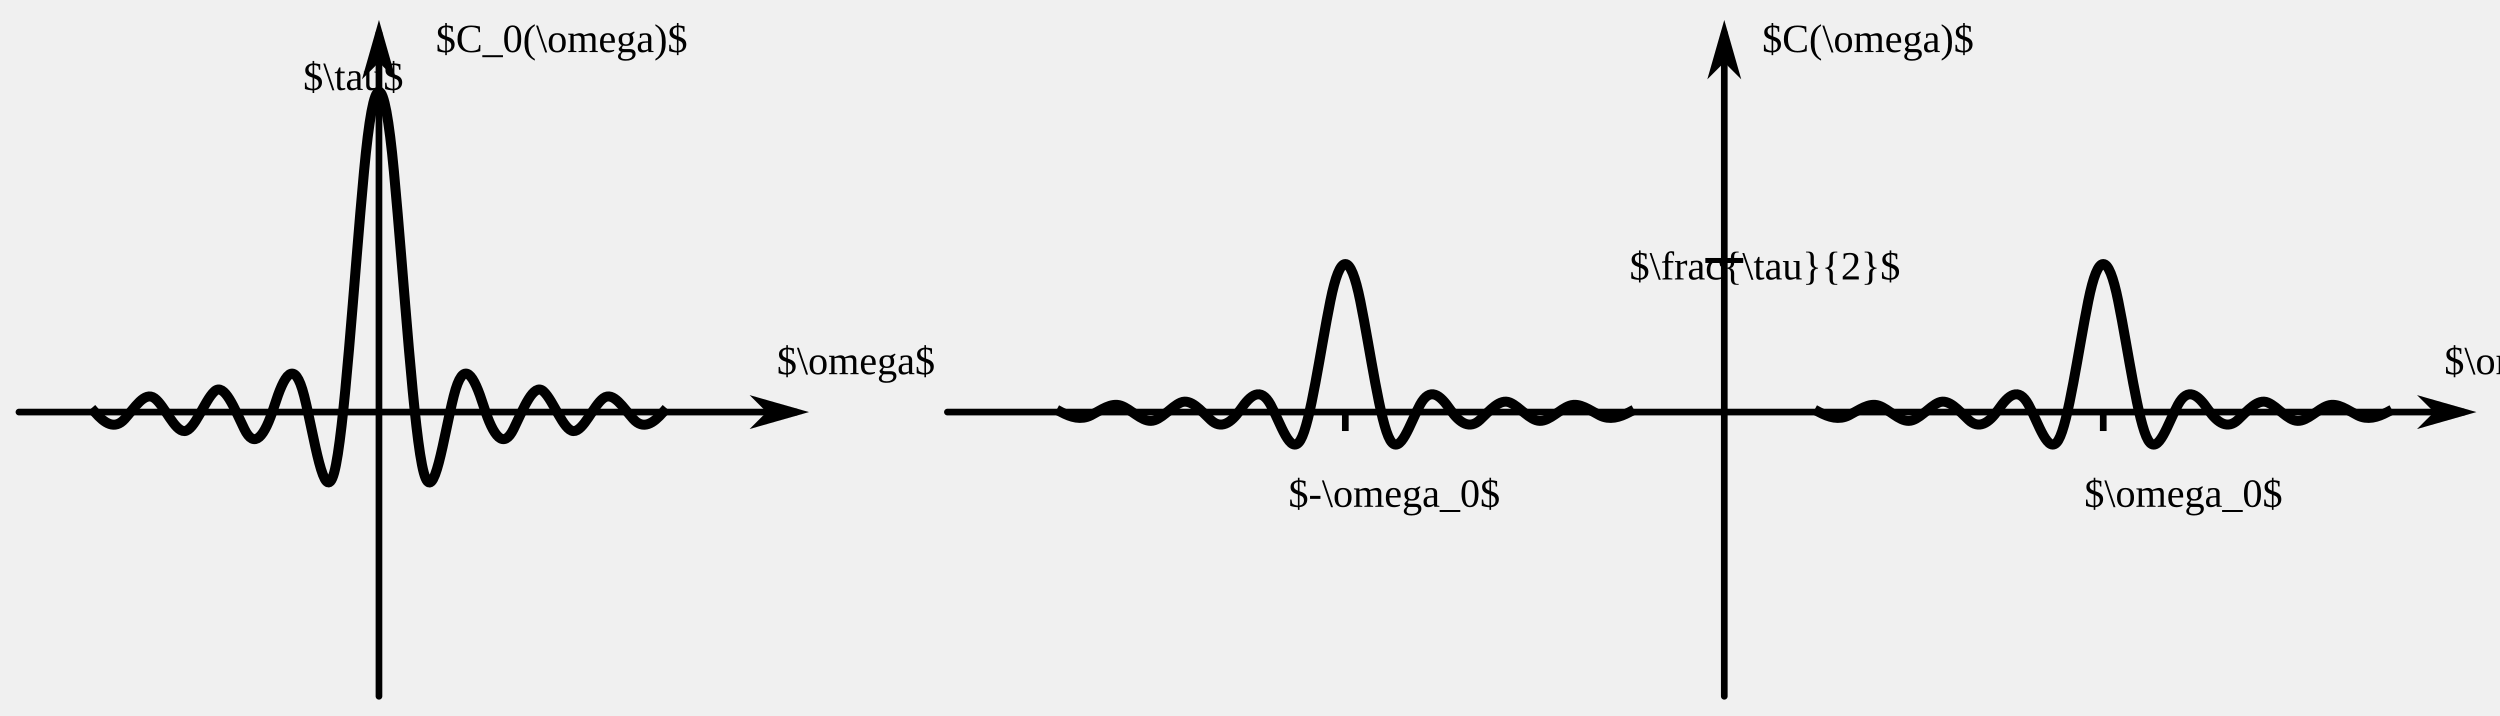
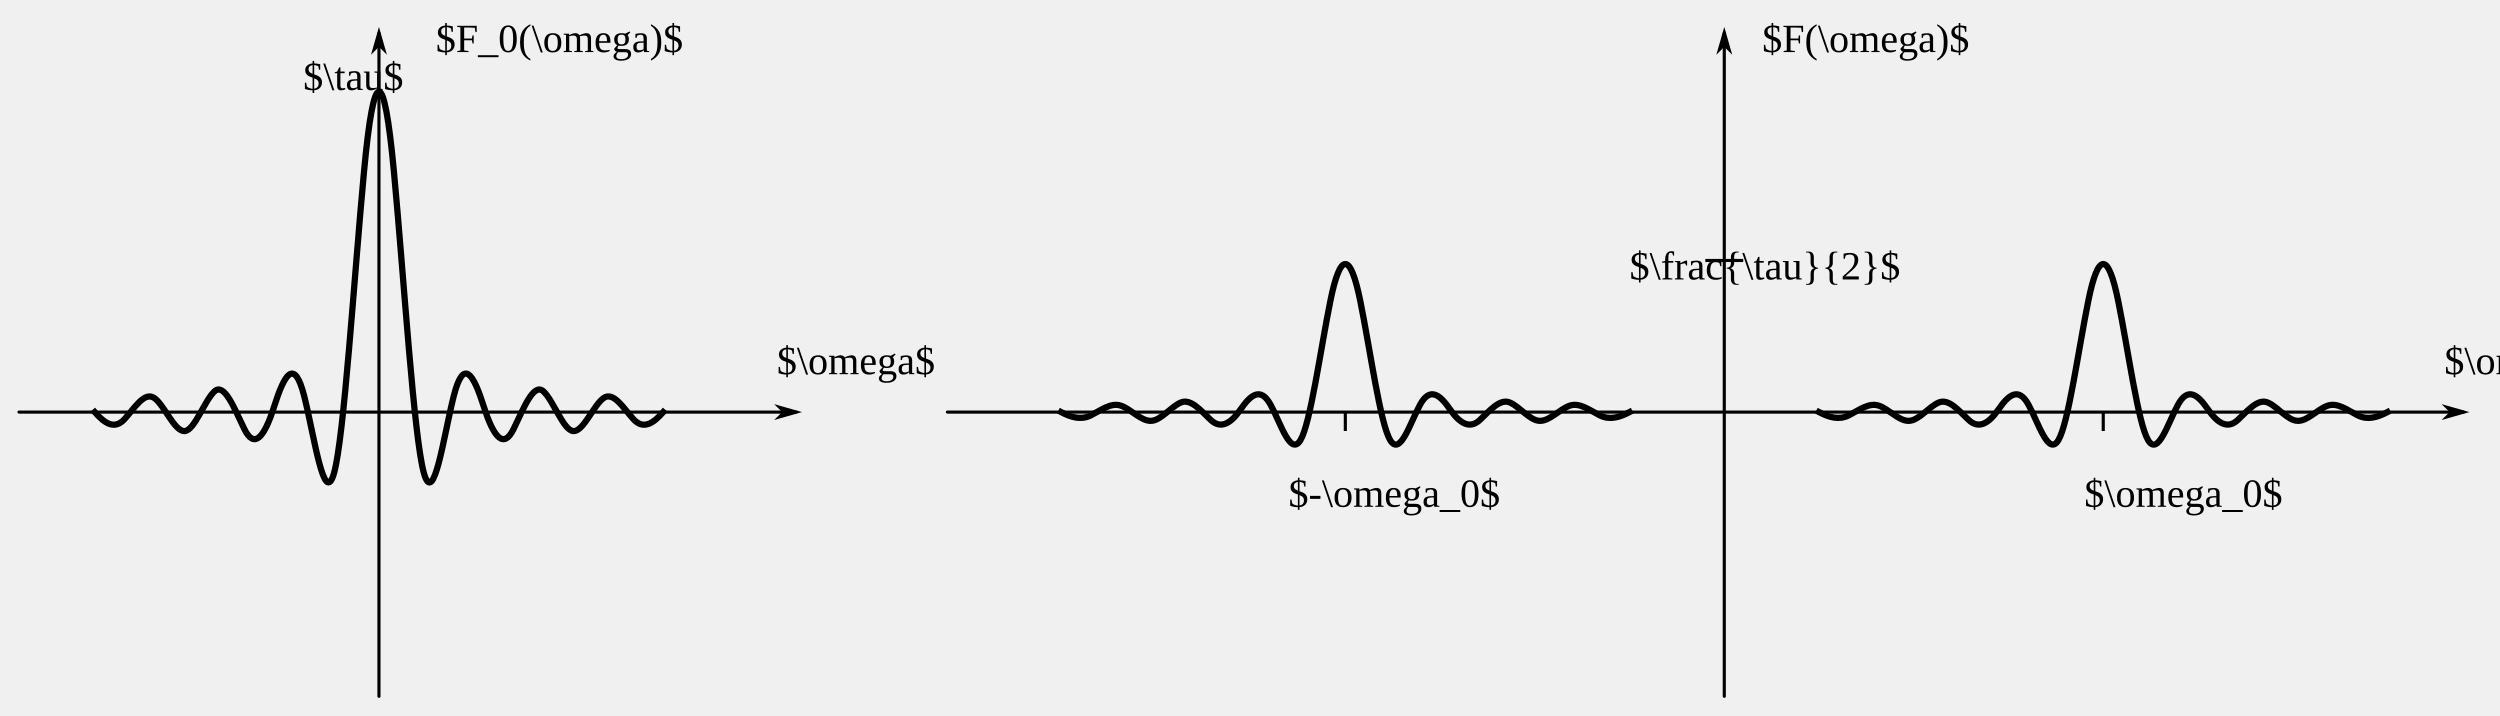
<svg xmlns="http://www.w3.org/2000/svg" viewBox="0 0 498.667 142.667" height="142.667" width="498.667" xml:space="preserve" id="svg2" version="1.1">
  <defs id="defs6">
    <marker style="overflow:visible" id="marker5037" refX="0" refY="0" orient="auto">
      <path transform="matrix(-0.4,0,0,-0.4,-4,0)" style="fill:#000000;fill-opacity:1;fill-rule:evenodd;stroke:#000000;stroke-width:1pt;stroke-opacity:1" d="M 0,0 5,-5 -12.5,0 5,5 Z" id="path5035" />
    </marker>
    <marker orient="auto" refY="0.0" refX="0.0" id="Arrow1Mend" style="overflow:visible;">
      <path id="path4375" d="M 0.0,0.0 L 5.0,-5.0 L -12.5,0.0 L 5.0,5.0 L 0.0,0.0 z " style="fill-rule:evenodd;stroke:#000000;stroke-width:1pt;stroke-opacity:1;fill:#000000;fill-opacity:1" transform="scale(0.4) rotate(180) translate(10,0)" />
    </marker>
    <marker orient="auto" refY="0" refX="0" id="Arrow1Mend-0" style="overflow:visible">
      <path id="path4375-7" d="M 0,0 5,-5 -12.5,0 5,5 Z" style="fill:#000000;fill-opacity:1;fill-rule:evenodd;stroke:#000000;stroke-width:1pt;stroke-opacity:1" transform="matrix(-0.4,0,0,-0.4,-4,0)" />
    </marker>
    <marker style="overflow:visible" id="marker5037-0" refX="0" refY="0" orient="auto">
      <path transform="matrix(-0.4,0,0,-0.4,-4,0)" style="fill:#000000;fill-opacity:1;fill-rule:evenodd;stroke:#000000;stroke-width:1pt;stroke-opacity:1" d="M 0,0 5,-5 -12.5,0 5,5 Z" id="path5035-3" />
    </marker>
  </defs>
  <g transform="matrix(1.333333,0,0,-1.333333,0,142.6667)" id="g10">
    <g transform="scale(0.1)" id="g12">
-       <path id="path428" style="fill:none;stroke:#000000;stroke-width:10;stroke-linecap:round;stroke-linejoin:round;stroke-miterlimit:10;stroke-dasharray:none;stroke-opacity:1;marker-end:url(#marker5037)" d="M 28.346,453.543 H 1190.551" />
-       <path id="path430" style="fill:none;stroke:#000000;stroke-width:10;stroke-linecap:round;stroke-linejoin:round;stroke-miterlimit:10;stroke-dasharray:none;stroke-opacity:1;marker-end:url(#Arrow1Mend)" d="m 1417.32,453.543 h 2267.72" />
-       <path id="path460" style="fill:none;stroke:#000000;stroke-width:10;stroke-linecap:butt;stroke-linejoin:miter;stroke-miterlimit:4;stroke-dasharray:none;stroke-opacity:1" d="M 2012.599,453.543 V 425.197" />
-       <path id="path4125" title="sin(x)/x" d="m 2721.26,453.543 c 14.919,-7.958 29.838,-12.426 44.758,-4.8 14.919,7.626 29.838,19.443 44.758,14.368 14.919,-5.075 29.838,-22.981 44.758,-22.71 14.919,0.271 29.838,21.014 44.758,27.415 14.919,6.401 29.838,-11.839 44.758,-25.972 14.919,-14.133 29.838,-5.954 44.758,15.731 14.919,21.685 29.838,34.192 44.758,7.102 14.919,-27.09 29.838,-77.899 44.758,-53.176 14.919,24.722 29.838,134.506 44.758,208.234 14.919,73.727 29.838,73.634 44.758,0 14.919,-73.634 29.838,-183.38 44.758,-208.234 14.919,-24.853 29.838,26.039 44.758,53.176 14.919,27.137 29.838,14.586 44.758,-7.102 14.919,-21.688 29.838,-29.843 44.758,-15.731 14.919,14.112 29.838,32.343 44.758,25.972 14.919,-6.37 29.838,-27.113 44.758,-27.415 14.919,-0.302 29.838,17.611 44.758,22.71 14.919,5.099 29.838,-6.728 44.758,-14.368 14.919,-7.639 29.838,-3.158 44.758,4.8" style="opacity:1;fill:none;fill-opacity:1;stroke:#000000;stroke-width:15;stroke-linecap:square;stroke-linejoin:miter;stroke-miterlimit:10;stroke-dasharray:none;stroke-opacity:1;paint-order:markers stroke fill" />
-       <path id="path430-4" style="fill:none;stroke:#000000;stroke-width:10;stroke-linecap:round;stroke-linejoin:round;stroke-miterlimit:10;stroke-dasharray:none;stroke-opacity:1;marker-end:url(#Arrow1Mend-0)" d="M 2579.528,28.346 V 1020.472" />
-       <path id="path4125-7" title="sin(x)/x" d="m 1587.402,453.543 c 14.919,-7.958 29.838,-12.426 44.758,-4.8 14.919,7.626 29.838,19.443 44.758,14.368 14.919,-5.075 29.838,-22.981 44.758,-22.71 14.919,0.271 29.838,21.014 44.758,27.415 14.919,6.401 29.838,-11.839 44.758,-25.972 14.919,-14.133 29.838,-5.954 44.758,15.731 14.919,21.685 29.838,34.192 44.758,7.102 14.919,-27.09 29.838,-77.898 44.758,-53.176 14.919,24.722 29.838,134.506 44.758,208.234 14.919,73.727 29.838,73.634 44.758,0 14.919,-73.634 29.838,-183.38 44.758,-208.234 14.919,-24.853 29.838,26.039 44.758,53.176 14.919,27.137 29.838,14.586 44.758,-7.102 14.919,-21.688 29.838,-29.843 44.758,-15.731 14.919,14.112 29.838,32.343 44.758,25.972 14.919,-6.37 29.838,-27.113 44.758,-27.415 14.919,-0.302 29.838,17.611 44.758,22.71 14.919,5.099 29.838,-6.728 44.758,-14.368 14.919,-7.639 29.838,-3.158 44.758,4.8" style="opacity:1;fill:none;fill-opacity:1;stroke:#000000;stroke-width:15;stroke-linecap:square;stroke-linejoin:miter;stroke-miterlimit:10;stroke-dasharray:none;stroke-opacity:1;paint-order:markers stroke fill" />
-       <path id="path460-5" style="fill:none;stroke:#000000;stroke-width:10;stroke-linecap:butt;stroke-linejoin:miter;stroke-miterlimit:4;stroke-dasharray:none;stroke-opacity:1" d="M 3146.457,453.543 V 425.197" />
-       <path id="path428-9" style="fill:none;stroke:#000000;stroke-width:10;stroke-linecap:round;stroke-linejoin:round;stroke-miterlimit:10;stroke-dasharray:none;stroke-opacity:1;marker-end:url(#marker5037-0)" d="M 566.929,28.346 V 1020.472" />
-       <path id="path4125-7-6" title="sin(x)/x" d="m 141.732,453.543 c 14.919,-17.223 29.838,-26.895 44.758,-10.388 14.919,16.506 29.838,42.082 44.758,31.097 14.919,-10.985 29.838,-49.74 44.758,-49.153 14.919,0.587 29.838,45.481 44.758,59.335 14.919,13.855 29.838,-25.624 44.758,-56.213 14.919,-30.589 29.838,-12.887 44.758,34.047 14.919,46.934 29.838,74.003 44.758,15.371 14.919,-58.632 29.838,-168.6 44.758,-115.092 14.919,53.508 29.838,291.12 44.758,450.691 14.919,159.572 29.838,159.371 44.758,0 14.919,-159.371 29.838,-396.9 44.758,-450.691 14.919,-53.791 29.838,56.358 44.758,115.092 14.919,58.735 29.838,31.57 44.758,-15.371 14.919,-46.941 29.838,-64.591 44.758,-34.047 14.919,30.543 29.838,70.001 44.758,56.213 14.919,-13.788 29.838,-58.682 44.758,-59.335 14.919,-0.653 29.838,38.117 44.758,49.153 14.919,11.036 29.838,-14.562 44.758,-31.097 14.919,-16.534 29.838,-6.835 44.758,10.388" style="opacity:1;fill:none;fill-opacity:1;stroke:#000000;stroke-width:15;stroke-linecap:square;stroke-linejoin:miter;stroke-miterlimit:10;stroke-dasharray:none;stroke-opacity:1;paint-order:markers stroke fill" />
-       <text xml:space="preserve" style="font-style:normal;font-variant:normal;font-weight:normal;font-stretch:normal;font-size:60px;line-height:1.25;font-family:'Times New Roman';-inkscape-font-specification:'Times New Roman, Normal';font-variant-ligatures:normal;font-variant-caps:normal;font-variant-numeric:normal;text-align:start;letter-spacing:0px;word-spacing:0px;writing-mode:lr-tb;text-anchor:start;fill:#000000;fill-opacity:1;stroke:none;stroke-width:7.5" x="651.969" y="-992.126" id="text5439" transform="scale(1,-1)">
-         <tspan id="tspan5437" x="651.969" y="-992.126" style="stroke-width:7.5">$C_0(\omega)$</tspan>
+       <path id="path428" style="fill:none;stroke:#000000;stroke-width:4.688;stroke-linecap:round;stroke-linejoin:round;stroke-miterlimit:10;stroke-dasharray:none;stroke-opacity:1;marker-end:url(#marker5037)" d="M 28.346,453.543 H 1190.551" />
+       <path id="path430" style="fill:none;stroke:#000000;stroke-width:4.688;stroke-linecap:round;stroke-linejoin:round;stroke-miterlimit:10;stroke-dasharray:none;stroke-opacity:1;marker-end:url(#Arrow1Mend)" d="m 1417.32,453.543 h 2267.72" />
+       <path id="path460" style="fill:none;stroke:#000000;stroke-width:4.688;stroke-linecap:butt;stroke-linejoin:miter;stroke-miterlimit:4;stroke-dasharray:none;stroke-opacity:1" d="M 2012.599,453.543 V 425.197" />
+       <path id="path4125" title="sin(x)/x" d="m 2721.26,453.543 c 14.919,-7.958 29.838,-12.426 44.758,-4.8 14.919,7.626 29.838,19.443 44.758,14.368 14.919,-5.075 29.838,-22.981 44.758,-22.71 14.919,0.271 29.838,21.014 44.758,27.415 14.919,6.401 29.838,-11.839 44.758,-25.972 14.919,-14.133 29.838,-5.954 44.758,15.731 14.919,21.685 29.838,34.192 44.758,7.102 14.919,-27.09 29.838,-77.899 44.758,-53.176 14.919,24.722 29.838,134.506 44.758,208.234 14.919,73.727 29.838,73.634 44.758,0 14.919,-73.634 29.838,-183.38 44.758,-208.234 14.919,-24.853 29.838,26.039 44.758,53.176 14.919,27.137 29.838,14.586 44.758,-7.102 14.919,-21.688 29.838,-29.843 44.758,-15.731 14.919,14.112 29.838,32.343 44.758,25.972 14.919,-6.37 29.838,-27.113 44.758,-27.415 14.919,-0.302 29.838,17.611 44.758,22.71 14.919,5.099 29.838,-6.728 44.758,-14.368 14.919,-7.639 29.838,-3.158 44.758,4.8" style="opacity:1;fill:none;fill-opacity:1;stroke:#000000;stroke-width:9.375;stroke-linecap:square;stroke-linejoin:miter;stroke-miterlimit:10;stroke-dasharray:none;stroke-opacity:1;paint-order:markers stroke fill" />
+       <path id="path430-4" style="fill:none;stroke:#000000;stroke-width:4.688;stroke-linecap:round;stroke-linejoin:round;stroke-miterlimit:10;stroke-dasharray:none;stroke-opacity:1;marker-end:url(#Arrow1Mend-0)" d="M 2579.528,28.346 V 1020.472" />
+       <path id="path4125-7" title="sin(x)/x" d="m 1587.402,453.543 c 14.919,-7.958 29.838,-12.426 44.758,-4.8 14.919,7.626 29.838,19.443 44.758,14.368 14.919,-5.075 29.838,-22.981 44.758,-22.71 14.919,0.271 29.838,21.014 44.758,27.415 14.919,6.401 29.838,-11.839 44.758,-25.972 14.919,-14.133 29.838,-5.954 44.758,15.731 14.919,21.685 29.838,34.192 44.758,7.102 14.919,-27.09 29.838,-77.898 44.758,-53.176 14.919,24.722 29.838,134.506 44.758,208.234 14.919,73.727 29.838,73.634 44.758,0 14.919,-73.634 29.838,-183.38 44.758,-208.234 14.919,-24.853 29.838,26.039 44.758,53.176 14.919,27.137 29.838,14.586 44.758,-7.102 14.919,-21.688 29.838,-29.843 44.758,-15.731 14.919,14.112 29.838,32.343 44.758,25.972 14.919,-6.37 29.838,-27.113 44.758,-27.415 14.919,-0.302 29.838,17.611 44.758,22.71 14.919,5.099 29.838,-6.728 44.758,-14.368 14.919,-7.639 29.838,-3.158 44.758,4.8" style="opacity:1;fill:none;fill-opacity:1;stroke:#000000;stroke-width:9.375;stroke-linecap:square;stroke-linejoin:miter;stroke-miterlimit:10;stroke-dasharray:none;stroke-opacity:1;paint-order:markers stroke fill" />
+       <path id="path460-5" style="fill:none;stroke:#000000;stroke-width:4.688;stroke-linecap:butt;stroke-linejoin:miter;stroke-miterlimit:4;stroke-dasharray:none;stroke-opacity:1" d="M 3146.457,453.543 V 425.197" />
+       <path id="path428-9" style="fill:none;stroke:#000000;stroke-width:4.688;stroke-linecap:round;stroke-linejoin:round;stroke-miterlimit:10;stroke-dasharray:none;stroke-opacity:1;marker-end:url(#marker5037-0)" d="M 566.929,28.346 V 1020.472" />
+       <path id="path4125-7-6" title="sin(x)/x" d="m 141.732,453.543 c 14.919,-17.223 29.838,-26.895 44.758,-10.388 14.919,16.506 29.838,42.082 44.758,31.097 14.919,-10.985 29.838,-49.74 44.758,-49.153 14.919,0.587 29.838,45.481 44.758,59.335 14.919,13.855 29.838,-25.624 44.758,-56.213 14.919,-30.589 29.838,-12.887 44.758,34.047 14.919,46.934 29.838,74.003 44.758,15.371 14.919,-58.632 29.838,-168.6 44.758,-115.092 14.919,53.508 29.838,291.12 44.758,450.691 14.919,159.572 29.838,159.371 44.758,0 14.919,-159.371 29.838,-396.9 44.758,-450.691 14.919,-53.791 29.838,56.358 44.758,115.092 14.919,58.735 29.838,31.57 44.758,-15.371 14.919,-46.941 29.838,-64.591 44.758,-34.047 14.919,30.543 29.838,70.001 44.758,56.213 14.919,-13.788 29.838,-58.682 44.758,-59.335 14.919,-0.653 29.838,38.117 44.758,49.153 14.919,11.036 29.838,-14.562 44.758,-31.097 14.919,-16.534 29.838,-6.835 44.758,10.388" style="opacity:1;fill:none;fill-opacity:1;stroke:#000000;stroke-width:9.375;stroke-linecap:square;stroke-linejoin:miter;stroke-miterlimit:10;stroke-dasharray:none;stroke-opacity:1;paint-order:markers stroke fill" />
+       <text xml:space="preserve" style="font-style:normal;font-variant:normal;font-weight:normal;font-stretch:normal;font-size:60px;line-height:1.25;font-family:'Times New Roman';-inkscape-font-specification:'Times New Roman, Normal';text-align:start;letter-spacing:0px;word-spacing:0px;writing-mode:lr-tb;text-anchor:start;fill:#000000;fill-opacity:1;stroke:none;stroke-width:7.5" x="651.969" y="-992.126" id="text5439" transform="scale(1,-1)">
+         <tspan id="tspan5437" x="651.969" y="-992.126" style="stroke-width:7.5">$F_0(\omega)$</tspan>
      </text>
      <text xml:space="preserve" style="font-style:normal;font-variant:normal;font-weight:normal;font-stretch:normal;font-size:60px;line-height:1.25;font-family:'Times New Roman';-inkscape-font-specification:'Times New Roman, Normal';font-variant-ligatures:normal;font-variant-caps:normal;font-variant-numeric:normal;text-align:start;letter-spacing:0px;word-spacing:0px;writing-mode:lr-tb;text-anchor:start;fill:#000000;fill-opacity:1;stroke:none;stroke-width:7.5" x="453.543" y="-935.433" id="text5443" transform="scale(1,-1)">
        <tspan id="tspan5441" x="453.543" y="-935.433" style="stroke-width:7.5">$\tau$</tspan>
      </text>
      <text xml:space="preserve" style="font-style:normal;font-variant:normal;font-weight:normal;font-stretch:normal;font-size:60px;line-height:1.25;font-family:'Times New Roman';-inkscape-font-specification:'Times New Roman, Normal';font-variant-ligatures:normal;font-variant-caps:normal;font-variant-numeric:normal;text-align:start;letter-spacing:0px;word-spacing:0px;writing-mode:lr-tb;text-anchor:start;fill:#000000;fill-opacity:1;stroke:none;stroke-width:7.5" x="1162.205" y="-510.236" id="text5447" transform="scale(1,-1)">
        <tspan id="tspan5445" x="1162.205" y="-510.236" style="stroke-width:7.5">$\omega$</tspan>
      </text>
      <text xml:space="preserve" style="font-style:normal;font-variant:normal;font-weight:normal;font-stretch:normal;font-size:60px;line-height:1.25;font-family:'Times New Roman';-inkscape-font-specification:'Times New Roman, Normal';text-align:start;letter-spacing:0px;word-spacing:0px;writing-mode:lr-tb;text-anchor:start;fill:#000000;fill-opacity:1;stroke:none;stroke-width:7.5" x="2636.22" y="-992.126" id="text5451" transform="scale(1,-1)">
-         <tspan id="tspan5449" x="2636.22" y="-992.126" style="stroke-width:7.5">$C(\omega)$</tspan>
+         <tspan id="tspan5449" x="2636.22" y="-992.126" style="stroke-width:7.5">$F(\omega)$</tspan>
      </text>
      <text xml:space="preserve" style="font-style:normal;font-variant:normal;font-weight:normal;font-stretch:normal;font-size:60px;line-height:1.25;font-family:'Times New Roman';-inkscape-font-specification:'Times New Roman, Normal';text-align:start;letter-spacing:0px;word-spacing:0px;writing-mode:lr-tb;text-anchor:start;fill:#000000;fill-opacity:1;stroke:none;stroke-width:7.5" x="2437.795" y="-651.969" id="text5455" transform="scale(1,-1)">
        <tspan id="tspan5453" x="2437.795" y="-651.969" style="stroke-width:7.5">$\frac{\tau}{2}$</tspan>
      </text>
      <text xml:space="preserve" style="font-style:normal;font-variant:normal;font-weight:normal;font-stretch:normal;font-size:60px;line-height:1.25;font-family:'Times New Roman';-inkscape-font-specification:'Times New Roman, Normal';font-variant-ligatures:normal;font-variant-caps:normal;font-variant-numeric:normal;text-align:start;letter-spacing:0px;word-spacing:0px;writing-mode:lr-tb;text-anchor:start;fill:#000000;fill-opacity:1;stroke:none;stroke-width:7.5" x="1927.559" y="-311.811" id="text5459" transform="scale(1,-1)">
        <tspan id="tspan5457" x="1927.559" y="-311.811" style="stroke-width:7.5">$-\omega_0$</tspan>
      </text>
      <text xml:space="preserve" style="font-style:normal;font-variant:normal;font-weight:normal;font-stretch:normal;font-size:60px;line-height:1.25;font-family:'Times New Roman';-inkscape-font-specification:'Times New Roman, Normal';font-variant-ligatures:normal;font-variant-caps:normal;font-variant-numeric:normal;text-align:start;letter-spacing:0px;word-spacing:0px;writing-mode:lr-tb;text-anchor:start;fill:#000000;fill-opacity:1;stroke:none;stroke-width:7.5" x="3118.11" y="-311.811" id="text5463" transform="scale(1,-1)">
        <tspan id="tspan5461" x="3118.11" y="-311.811" style="stroke-width:7.5">$\omega_0$</tspan>
      </text>
      <text xml:space="preserve" style="font-style:normal;font-variant:normal;font-weight:normal;font-stretch:normal;font-size:60px;line-height:1.25;font-family:'Times New Roman';-inkscape-font-specification:'Times New Roman, Normal';font-variant-ligatures:normal;font-variant-caps:normal;font-variant-numeric:normal;text-align:start;letter-spacing:0px;word-spacing:0px;writing-mode:lr-tb;text-anchor:start;fill:#000000;fill-opacity:1;stroke:none;stroke-width:7.5" x="3656.693" y="-510.236" id="text5467" transform="scale(1,-1)">
        <tspan id="tspan5465" x="3656.693" y="-510.236" style="stroke-width:7.5">$\omega$</tspan>
      </text>
-       <path style="opacity:1;fill:#ffffff;fill-opacity:1;fill-rule:nonzero;stroke:#000000;stroke-width:7.5;stroke-linecap:butt;stroke-linejoin:miter;stroke-miterlimit:4;stroke-dasharray:none;stroke-dashoffset:0;stroke-opacity:1" d="m 2551.181,680.315 56.693,0" id="path3369" />
+       <path style="opacity:1;fill:#ffffff;fill-opacity:1;fill-rule:nonzero;stroke:#000000;stroke-width:4.688;stroke-linecap:butt;stroke-linejoin:miter;stroke-miterlimit:4;stroke-dasharray:none;stroke-dashoffset:0;stroke-opacity:1" d="m 2551.181,680.315 56.693,0" id="path3369" />
    </g>
  </g>
</svg>
